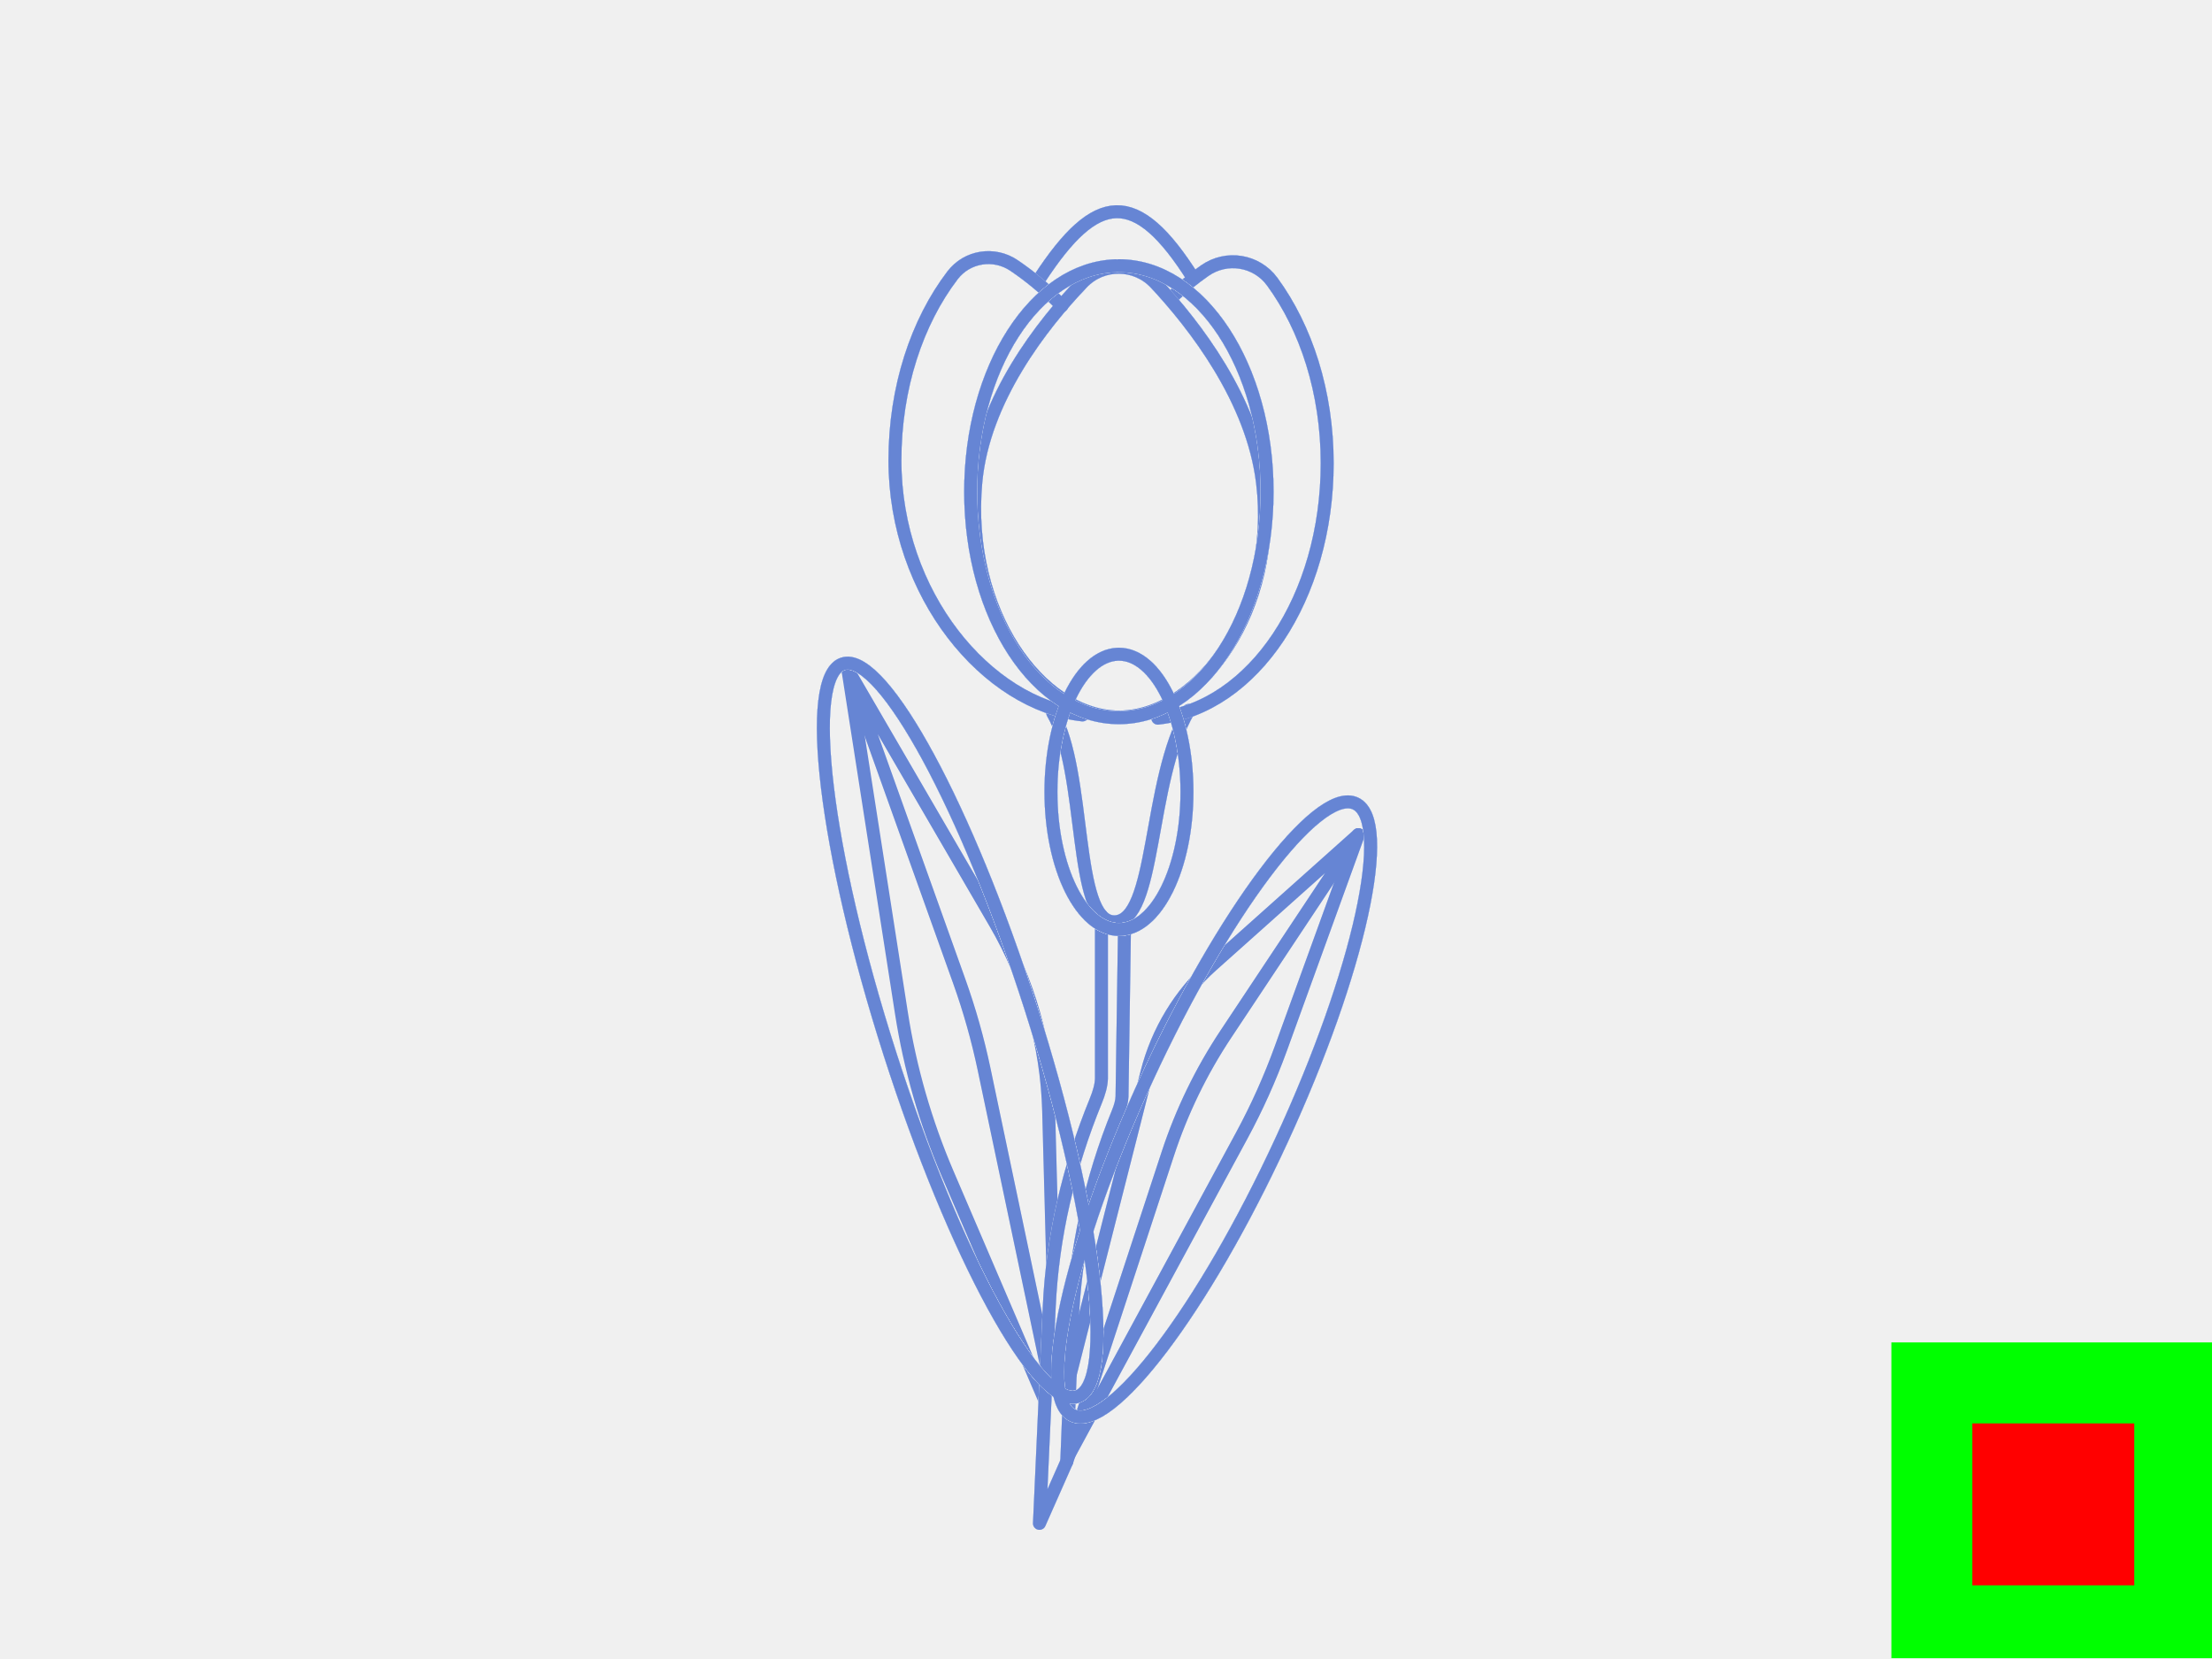
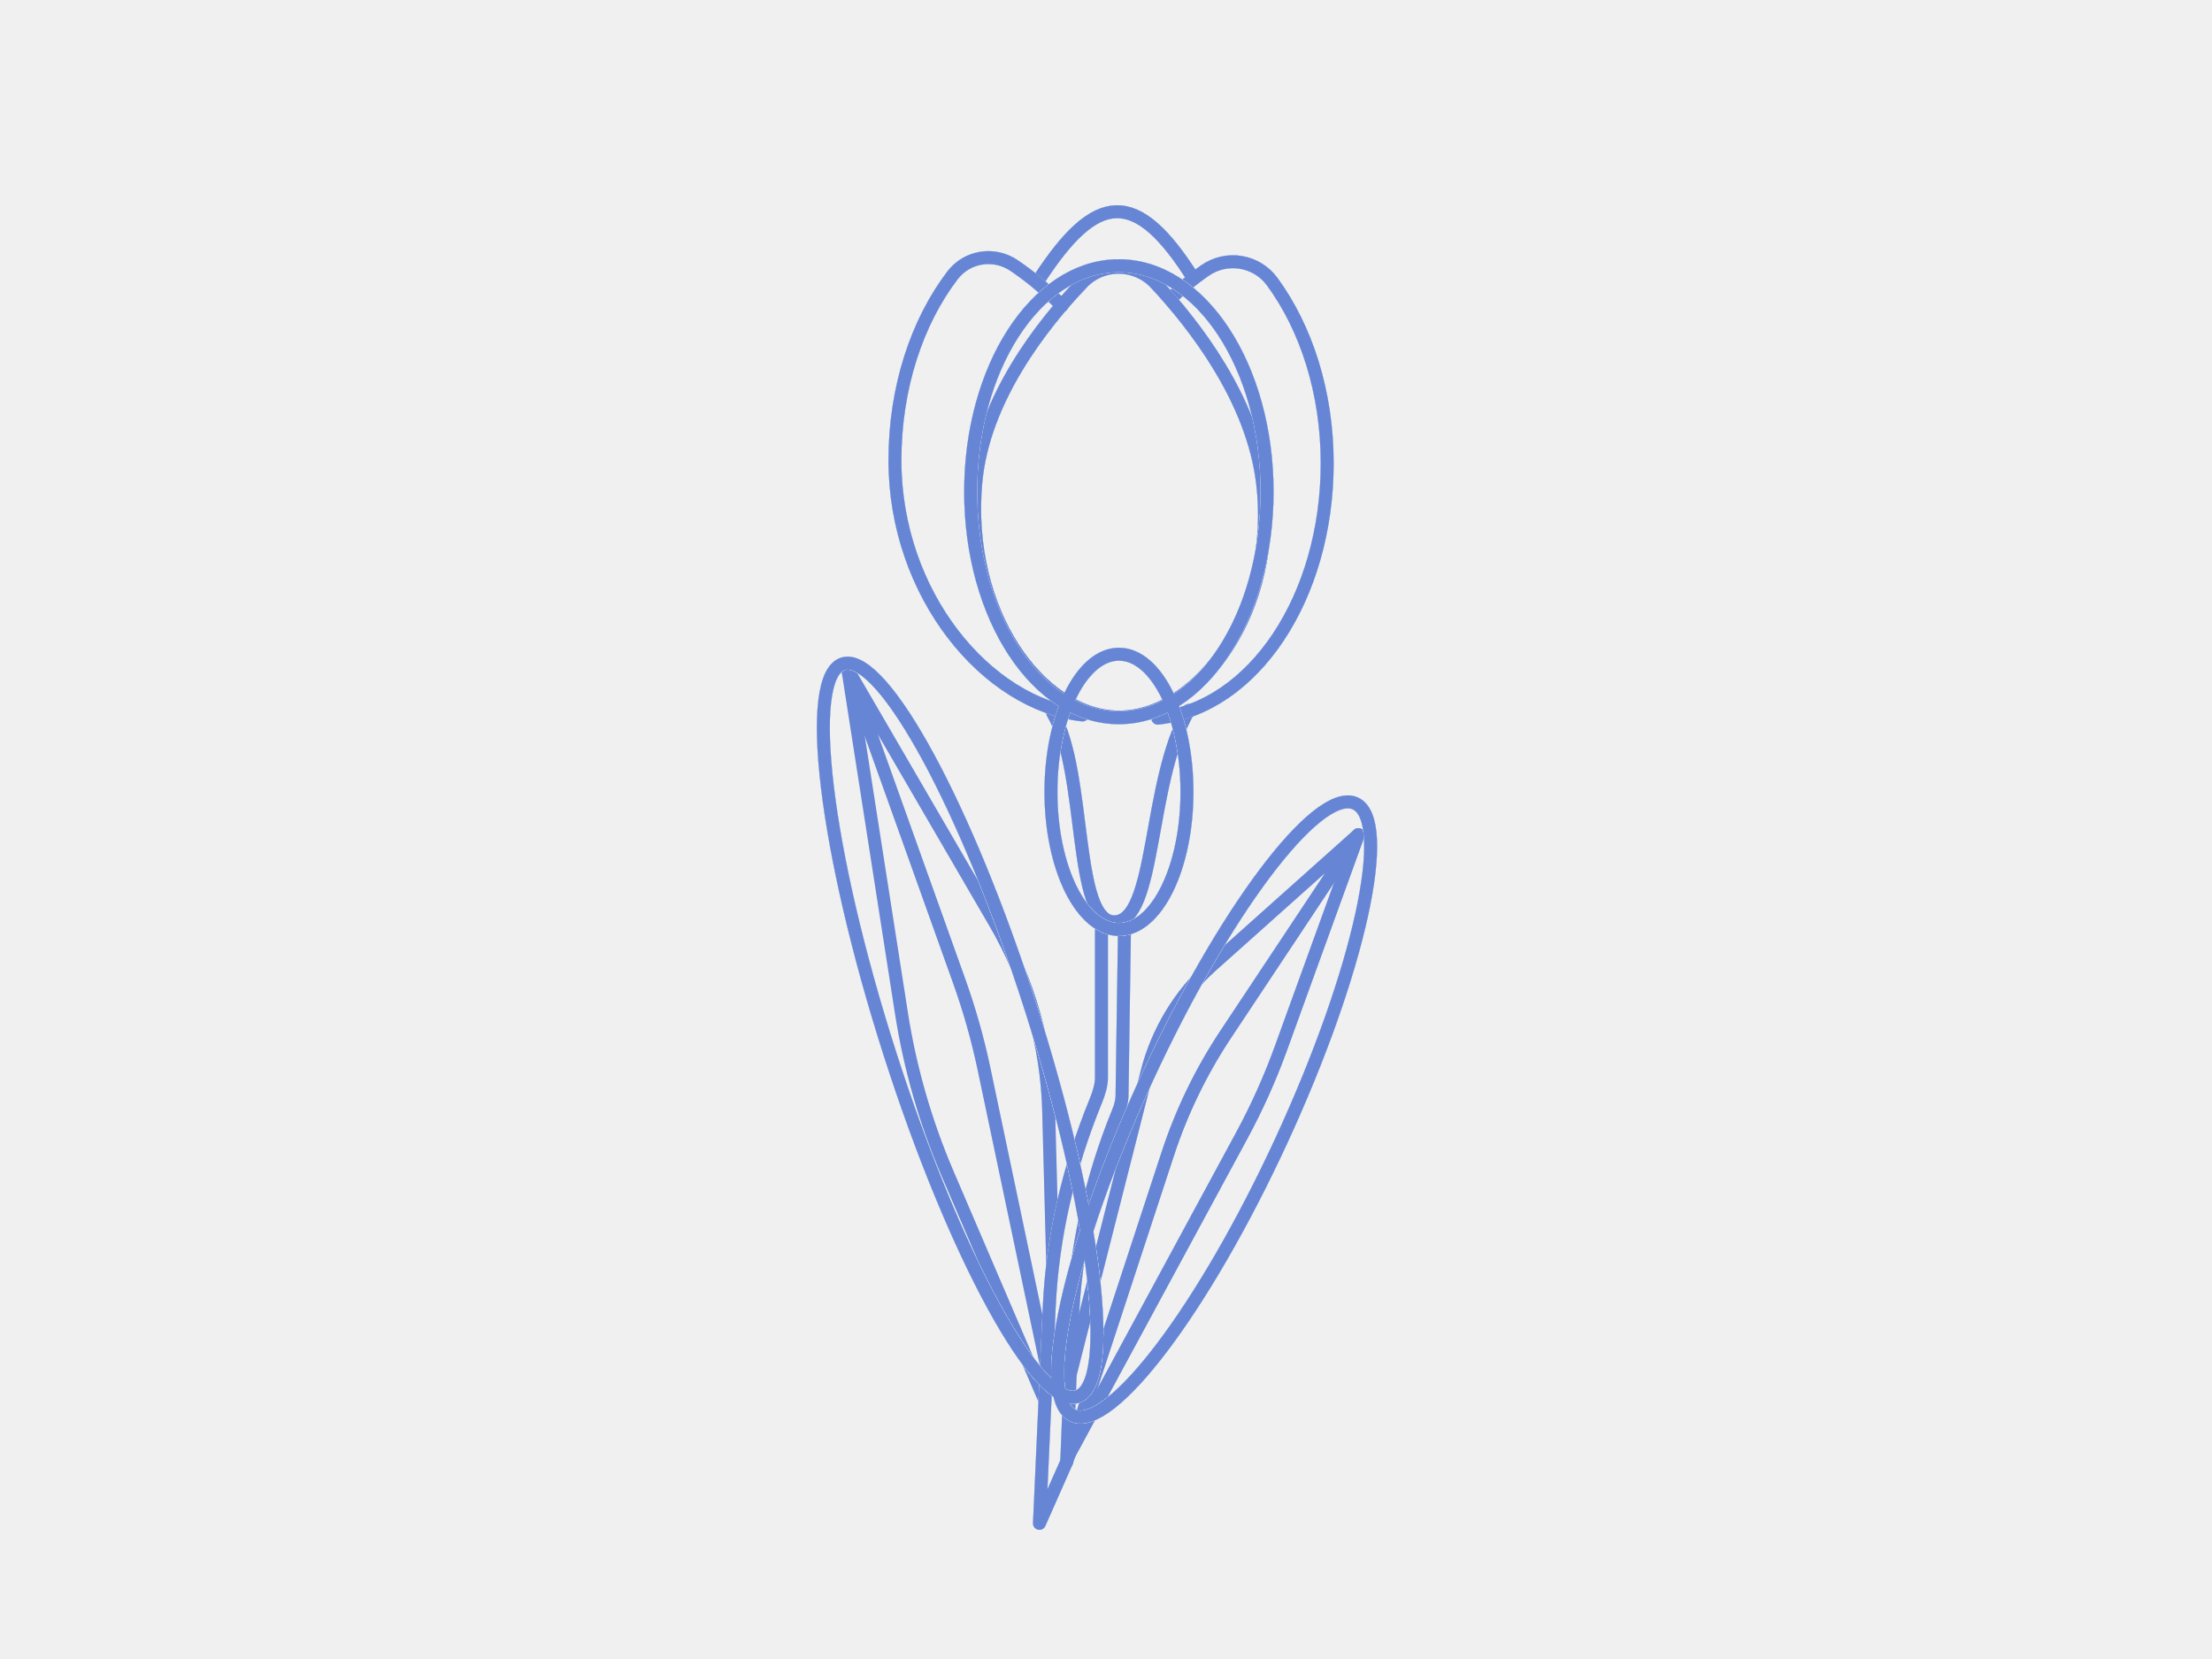
<svg xmlns="http://www.w3.org/2000/svg" width="1366" height="1024" viewBox="0 0 1366 1024" fill="none">
-   <g id="flower3" clip-path="url(#clip0)">
-     <g id="step s-multistep-result">
+   <g id="flower3">
+     <g id="step s-multistep-brush">
      <g id="input">
-         <rect id="appear d1" x="1220.5" y="881.5" width="95" height="95" stroke="#999999" stroke-width="5" />
-         <path id="draw-line d2" d="M1234 923C1263.2 954.2 1263 964.5 1263 964.5C1263 964.5 1292 891 1314 865" stroke="#0000FF" stroke-opacity="0.1" stroke-width="10" stroke-linecap="round" stroke-linejoin="round" />
-       </g>
-       <g id="template">
-         <rect id="Rectangle 6" x="1193" y="854" width="150" height="150" fill="#FF0000" stroke="#00FF00" stroke-width="50" />
-       </g>
-     </g>
-     <g id="step s-multistep-brush">
-       <g id="input_2">
        <g id="ref">
          <path id="Vector" d="M690.948 164.09C741.502 164.09 782.484 226.576 782.484 303.657C782.484 380.737 741.502 443.223 690.948 443.223C640.394 443.223 599.412 380.737 599.412 303.657C599.412 227.568 639.345 165.701 689 164.121" stroke="#CBD8F1" stroke-width="8" stroke-miterlimit="10" stroke-linecap="round" stroke-linejoin="round" />
          <path id="Vector_2" d="M691 404C714.196 404 733 442.056 733 489C733 535.944 714.196 574 691 574C667.804 574 649 535.944 649 489C649 442.66 667.323 404.981 690.106 404.019" stroke="#CBD8F1" stroke-width="8" stroke-miterlimit="10" stroke-linecap="round" stroke-linejoin="round" />
          <path id="Vector_3" d="M837.038 496.177C859.976 506.768 839.506 599.958 791.318 704.322C743.129 808.687 685.47 884.706 662.532 874.115C639.595 863.524 660.064 770.334 708.253 665.969C755.821 562.948 812.617 487.548 836.135 495.811" stroke="#CBD8F1" stroke-width="8" stroke-miterlimit="10" stroke-linecap="round" stroke-linejoin="round" />
          <path id="Vector_4" d="M520.572 409.935C496.508 417.632 509.4 525.175 549.367 650.14C589.334 775.106 641.242 870.171 665.306 862.475C689.37 854.779 676.478 747.235 636.51 622.27C597.058 498.913 545.97 404.692 521.515 409.689" stroke="#CBD8F1" stroke-width="8" stroke-miterlimit="10" stroke-linecap="round" stroke-linejoin="round" />
        </g>
        <g id="ref g-template">
          <path id="d" d="M650.111 781.014L647.59 686.111C646.508 645.343 635.195 605.484 614.672 570.221L523.615 413.698L592.341 605.865C598.686 623.607 603.814 641.767 607.699 660.21L646.299 843.653" stroke="#CBD8F1" stroke-width="8" stroke-miterlimit="10" stroke-linecap="round" stroke-linejoin="round" />
          <path id="d_2" d="M660.206 898.244L766.831 701.248C776.201 683.936 784.267 665.96 790.981 647.456L838.84 515.409" stroke="#CBD8F1" stroke-width="8" stroke-miterlimit="10" stroke-linecap="round" stroke-linejoin="round" />
          <path id="d_3" d="M658.767 902.605L721.161 712.527C729.744 686.369 741.819 661.475 757.067 638.536L838.84 515.409L748.361 596.207C728.723 613.741 714.766 636.742 708.286 662.249L660.895 848.777" stroke="#CBD8F1" stroke-width="8" stroke-miterlimit="10" stroke-linecap="round" stroke-linejoin="round" />
          <path id="d_4" d="M680.188 565.466V666.021C680.078 670.187 678.75 674.868 676.708 679.844C660.108 720.403 649.926 763.309 647.946 807.087L641.896 940.744L658.767 902.605L662.149 816.745C663.907 772.131 673.622 728.23 690.468 686.872C691.895 683.371 692.792 680.102 692.891 677.19L694.477 569.262" stroke="#CBD8F1" stroke-width="8" stroke-miterlimit="10" stroke-linecap="round" stroke-linejoin="round" />
          <path id="d_5" d="M734.109 438.702C708.458 482.505 714.373 569.262 688.07 569.262C662.407 569.262 671.384 476.509 650.111 440.324" stroke="#CBD8F1" stroke-width="8" stroke-miterlimit="10" stroke-linecap="round" stroke-linejoin="round" />
          <path id="d_6" d="M642 172C677 118.5 701.5 115.5 737 172" stroke="#CBD8F1" stroke-width="8" stroke-miterlimit="10" stroke-linecap="round" stroke-linejoin="round" />
          <path id="d_7" d="M723.3 183.933C729.977 177.691 736.937 172.052 744.057 167.088C757.51 157.713 775.93 160.699 785.632 173.919C806.598 202.511 819.595 242.185 819.595 286.037C819.595 368.937 774.012 437.049 715 443.5" stroke="#CBD8F1" stroke-width="8" stroke-miterlimit="10" stroke-linecap="round" stroke-linejoin="round" />
          <path id="d_8" d="M655.742 188.799C646.409 179.227 636.461 170.86 626.157 163.918C613.872 155.624 597.235 158.217 588.246 170C566.321 198.751 552.66 239.31 552.66 284.28C552.66 367.18 609.501 435.049 668.5 441.5" stroke="#CBD8F1" stroke-width="8" stroke-miterlimit="10" stroke-linecap="round" stroke-linejoin="round" />
          <path id="d_9" d="M691.132 442.818C642.241 442.818 595.403 377.636 602.596 297.943C607.244 246.51 643.729 200.348 668.383 174.583C680.754 161.657 701.461 161.903 713.66 174.976C737.786 200.815 773.434 246.768 779.668 297.943C789.235 376.354 741.271 441.149 693 442.786" stroke="#CBD8F1" stroke-width="8" stroke-miterlimit="10" stroke-linecap="round" stroke-linejoin="round" />
        </g>
        <path id="draw-line rgb-template" d="M645.327 865.044L585.16 724.728C571.559 693.003 561.98 659.706 556.668 625.61L523.615 413.698" stroke="#6685D4" stroke-width="8" stroke-miterlimit="10" stroke-linecap="round" stroke-linejoin="round" />
      </g>
    </g>
-     <g id="step s-multistep-brush_2">
-       <g id="input_3">
+     <g id="step s-multistep-brush shadow-size-30">
+       <g id="input_2">
        <g id="ref_2">
          <path id="Vector_5" d="M690.948 164.09C741.502 164.09 782.484 226.576 782.484 303.657C782.484 380.737 741.502 443.223 690.948 443.223C640.394 443.223 599.412 380.737 599.412 303.657C599.412 227.568 639.345 165.701 689 164.121" stroke="#CBD8F1" stroke-width="8" stroke-miterlimit="10" stroke-linecap="round" stroke-linejoin="round" />
          <path id="Vector_6" d="M691 404C714.196 404 733 442.056 733 489C733 535.944 714.196 574 691 574C667.804 574 649 535.944 649 489C649 442.66 667.323 404.981 690.106 404.019" stroke="#CBD8F1" stroke-width="8" stroke-miterlimit="10" stroke-linecap="round" stroke-linejoin="round" />
          <path id="Vector_7" d="M837.038 496.177C859.976 506.768 839.506 599.958 791.318 704.322C743.129 808.687 685.47 884.706 662.532 874.115C639.595 863.524 660.064 770.334 708.253 665.969C755.821 562.948 812.617 487.548 836.135 495.811" stroke="#CBD8F1" stroke-width="8" stroke-miterlimit="10" stroke-linecap="round" stroke-linejoin="round" />
          <path id="Vector_8" d="M520.572 409.935C496.508 417.632 509.4 525.175 549.367 650.14C589.334 775.106 641.242 870.171 665.306 862.475C689.37 854.779 676.478 747.235 636.51 622.27C597.058 498.913 545.97 404.692 521.515 409.689" stroke="#CBD8F1" stroke-width="8" stroke-miterlimit="10" stroke-linecap="round" stroke-linejoin="round" />
        </g>
        <g id="ref g-template_2">
          <path id="d_10" d="M660.206 898.244L766.831 701.248C776.201 683.936 784.267 665.96 790.981 647.456L838.84 515.409" stroke="#CBD8F1" stroke-width="8" stroke-miterlimit="10" stroke-linecap="round" stroke-linejoin="round" />
          <path id="d_11" d="M658.767 902.605L721.161 712.527C729.744 686.369 741.819 661.475 757.067 638.536L838.84 515.409L748.361 596.207C728.723 613.741 714.766 636.742 708.286 662.249L660.895 848.777" stroke="#CBD8F1" stroke-width="8" stroke-miterlimit="10" stroke-linecap="round" stroke-linejoin="round" />
          <path id="d_12" d="M680.188 565.466V666.021C680.078 670.187 678.75 674.868 676.708 679.844C660.108 720.403 649.926 763.309 647.946 807.087L641.896 940.744L658.767 902.605L662.149 816.745C663.907 772.131 673.622 728.23 690.468 686.872C691.895 683.371 692.792 680.102 692.891 677.19L694.477 569.262" stroke="#CBD8F1" stroke-width="8" stroke-miterlimit="10" stroke-linecap="round" stroke-linejoin="round" />
          <path id="d_13" d="M734.109 438.702C708.458 482.505 714.373 569.262 688.07 569.262C662.407 569.262 671.384 476.509 650.111 440.324" stroke="#CBD8F1" stroke-width="8" stroke-miterlimit="10" stroke-linecap="round" stroke-linejoin="round" />
          <path id="d_14" d="M642 172C677 118.5 701.5 115.5 737 172" stroke="#CBD8F1" stroke-width="8" stroke-miterlimit="10" stroke-linecap="round" stroke-linejoin="round" />
          <path id="d_15" d="M723.3 183.933C729.977 177.691 736.937 172.052 744.057 167.088C757.51 157.713 775.93 160.699 785.632 173.919C806.598 202.511 819.595 242.185 819.595 286.037C819.595 368.937 774.012 437.049 715 443.5" stroke="#CBD8F1" stroke-width="8" stroke-miterlimit="10" stroke-linecap="round" stroke-linejoin="round" />
          <path id="d_16" d="M655.742 188.799C646.409 179.227 636.461 170.86 626.157 163.918C613.872 155.624 597.235 158.217 588.246 170C566.321 198.751 552.66 239.31 552.66 284.28C552.66 367.18 609.501 435.049 668.5 441.5" stroke="#CBD8F1" stroke-width="8" stroke-miterlimit="10" stroke-linecap="round" stroke-linejoin="round" />
          <path id="d_17" d="M691.132 442.818C642.241 442.818 595.403 377.636 602.596 297.943C607.244 246.51 643.729 200.348 668.383 174.583C680.754 161.657 701.461 161.903 713.66 174.976C737.786 200.815 773.434 246.768 779.668 297.943C789.235 376.354 741.271 441.149 693 442.786" stroke="#CBD8F1" stroke-width="8" stroke-miterlimit="10" stroke-linecap="round" stroke-linejoin="round" />
        </g>
        <path id="draw-line rgb-template_2" d="M650.111 781.014L647.59 686.111C646.508 645.343 635.195 605.484 614.672 570.221L523.615 413.698L592.341 605.865C598.686 623.607 603.814 641.767 607.699 660.21L646.299 843.653" stroke="#6685D4" stroke-width="8" stroke-miterlimit="10" stroke-linecap="round" stroke-linejoin="round" />
      </g>
    </g>
-     <g id="step s-multistep-brush_3">
-       <g id="input_4">
+     <g id="step s-multistep-brush_2">
+       <g id="input_3">
        <g id="ref_3">
          <path id="Vector_9" d="M690.948 164.09C741.502 164.09 782.484 226.576 782.484 303.657C782.484 380.737 741.502 443.223 690.948 443.223C640.394 443.223 599.412 380.737 599.412 303.657C599.412 227.568 639.345 165.701 689 164.121" stroke="#CBD8F1" stroke-width="8" stroke-miterlimit="10" stroke-linecap="round" stroke-linejoin="round" />
          <path id="Vector_10" d="M691 404C714.196 404 733 442.056 733 489C733 535.944 714.196 574 691 574C667.804 574 649 535.944 649 489C649 442.66 667.323 404.981 690.106 404.019" stroke="#CBD8F1" stroke-width="8" stroke-miterlimit="10" stroke-linecap="round" stroke-linejoin="round" />
          <path id="Vector_11" d="M837.038 496.177C859.976 506.768 839.506 599.958 791.318 704.322C743.129 808.687 685.47 884.706 662.532 874.115C639.595 863.524 660.064 770.334 708.253 665.969C755.821 562.948 812.617 487.548 836.135 495.811" stroke="#CBD8F1" stroke-width="8" stroke-miterlimit="10" stroke-linecap="round" stroke-linejoin="round" />
          <path id="Vector_12" d="M520.572 409.935C496.508 417.632 509.4 525.175 549.367 650.14C589.334 775.106 641.242 870.171 665.306 862.475C689.37 854.779 676.478 747.235 636.51 622.27C597.058 498.913 545.97 404.692 521.515 409.689" stroke="#CBD8F1" stroke-width="8" stroke-miterlimit="10" stroke-linecap="round" stroke-linejoin="round" />
        </g>
        <g id="ref g-template_3">
          <path id="d_18" d="M680.188 565.466V666.021C680.078 670.187 678.75 674.868 676.708 679.844C660.108 720.403 649.926 763.309 647.946 807.087L641.896 940.744L658.767 902.605L662.149 816.745C663.907 772.131 673.622 728.23 690.468 686.872C691.895 683.371 692.792 680.102 692.891 677.19L694.477 569.262" stroke="#CBD8F1" stroke-width="8" stroke-miterlimit="10" stroke-linecap="round" stroke-linejoin="round" />
          <path id="d_19" d="M734.109 438.702C708.458 482.505 714.373 569.262 688.07 569.262C662.407 569.262 671.384 476.509 650.111 440.324" stroke="#CBD8F1" stroke-width="8" stroke-miterlimit="10" stroke-linecap="round" stroke-linejoin="round" />
          <path id="d_20" d="M642 172C677 118.5 701.5 115.5 737 172" stroke="#CBD8F1" stroke-width="8" stroke-miterlimit="10" stroke-linecap="round" stroke-linejoin="round" />
          <path id="d_21" d="M723.3 183.933C729.977 177.691 736.937 172.052 744.057 167.088C757.51 157.713 775.93 160.699 785.632 173.919C806.598 202.511 819.595 242.185 819.595 286.037C819.595 368.937 774.012 437.049 715 443.5" stroke="#CBD8F1" stroke-width="8" stroke-miterlimit="10" stroke-linecap="round" stroke-linejoin="round" />
          <path id="d_22" d="M655.742 188.799C646.409 179.227 636.461 170.86 626.157 163.918C613.872 155.624 597.235 158.217 588.246 170C566.321 198.751 552.66 239.31 552.66 284.28C552.66 367.18 609.501 435.049 668.5 441.5" stroke="#CBD8F1" stroke-width="8" stroke-miterlimit="10" stroke-linecap="round" stroke-linejoin="round" />
          <path id="d_23" d="M691.132 442.818C642.241 442.818 595.403 377.636 602.596 297.943C607.244 246.51 643.729 200.348 668.383 174.583C680.754 161.657 701.461 161.903 713.66 174.976C737.786 200.815 773.434 246.768 779.668 297.943C789.235 376.354 741.271 441.149 693 442.786" stroke="#CBD8F1" stroke-width="8" stroke-miterlimit="10" stroke-linecap="round" stroke-linejoin="round" />
        </g>
        <path id="draw-line rgb-template_3" d="M660.206 898.244L766.831 701.248C776.201 683.936 784.267 665.96 790.981 647.456L838.84 515.409" stroke="#6685D4" stroke-width="8" stroke-miterlimit="10" stroke-linecap="round" stroke-linejoin="round" />
      </g>
    </g>
-     <g id="step s-multistep-brush_4">
-       <g id="input_5">
+     <g id="step s-multistep-brush shadow-size-30_2">
+       <g id="input_4">
        <g id="ref_4">
          <path id="Vector_13" d="M690.948 164.09C741.502 164.09 782.484 226.576 782.484 303.657C782.484 380.737 741.502 443.223 690.948 443.223C640.394 443.223 599.412 380.737 599.412 303.657C599.412 227.568 639.345 165.701 689 164.121" stroke="#CBD8F1" stroke-width="8" stroke-miterlimit="10" stroke-linecap="round" stroke-linejoin="round" />
          <path id="Vector_14" d="M691 404C714.196 404 733 442.056 733 489C733 535.944 714.196 574 691 574C667.804 574 649 535.944 649 489C649 442.66 667.323 404.981 690.106 404.019" stroke="#CBD8F1" stroke-width="8" stroke-miterlimit="10" stroke-linecap="round" stroke-linejoin="round" />
          <path id="Vector_15" d="M837.038 496.177C859.976 506.768 839.506 599.958 791.318 704.322C743.129 808.687 685.47 884.706 662.532 874.115C639.595 863.524 660.064 770.334 708.253 665.969C755.821 562.948 812.617 487.548 836.135 495.811" stroke="#CBD8F1" stroke-width="8" stroke-miterlimit="10" stroke-linecap="round" stroke-linejoin="round" />
          <path id="Vector_16" d="M520.572 409.935C496.508 417.632 509.4 525.175 549.367 650.14C589.334 775.106 641.242 870.171 665.306 862.475C689.37 854.779 676.478 747.235 636.51 622.27C597.058 498.913 545.97 404.692 521.515 409.689" stroke="#CBD8F1" stroke-width="8" stroke-miterlimit="10" stroke-linecap="round" stroke-linejoin="round" />
        </g>
        <g id="ref g-template_4">
          <path id="d_24" d="M680.188 565.466V666.021C680.078 670.187 678.75 674.868 676.708 679.844C660.108 720.403 649.926 763.309 647.946 807.087L641.896 940.744L658.767 902.605L662.149 816.745C663.907 772.131 673.622 728.23 690.468 686.872C691.895 683.371 692.792 680.102 692.891 677.19L694.477 569.262" stroke="#CBD8F1" stroke-width="8" stroke-miterlimit="10" stroke-linecap="round" stroke-linejoin="round" />
          <path id="d_25" d="M734.109 438.702C708.458 482.505 714.373 569.262 688.07 569.262C662.407 569.262 671.384 476.509 650.111 440.324" stroke="#CBD8F1" stroke-width="8" stroke-miterlimit="10" stroke-linecap="round" stroke-linejoin="round" />
          <path id="d_26" d="M642 172C677 118.5 701.5 115.5 737 172" stroke="#CBD8F1" stroke-width="8" stroke-miterlimit="10" stroke-linecap="round" stroke-linejoin="round" />
          <path id="d_27" d="M723.3 183.933C729.977 177.691 736.937 172.052 744.057 167.088C757.51 157.713 775.93 160.699 785.632 173.919C806.598 202.511 819.595 242.185 819.595 286.037C819.595 368.937 774.012 437.049 715 443.5" stroke="#CBD8F1" stroke-width="8" stroke-miterlimit="10" stroke-linecap="round" stroke-linejoin="round" />
          <path id="d_28" d="M655.742 188.799C646.409 179.227 636.461 170.86 626.157 163.918C613.872 155.624 597.235 158.217 588.246 170C566.321 198.751 552.66 239.31 552.66 284.28C552.66 367.18 609.501 435.049 668.5 441.5" stroke="#CBD8F1" stroke-width="8" stroke-miterlimit="10" stroke-linecap="round" stroke-linejoin="round" />
          <path id="d_29" d="M691.132 442.818C642.241 442.818 595.403 377.636 602.596 297.943C607.244 246.51 643.729 200.348 668.383 174.583C680.754 161.657 701.461 161.903 713.66 174.976C737.786 200.815 773.434 246.768 779.668 297.943C789.235 376.354 741.271 441.149 693 442.786" stroke="#CBD8F1" stroke-width="8" stroke-miterlimit="10" stroke-linecap="round" stroke-linejoin="round" />
        </g>
        <path id="draw-line rgb-template_4" d="M658.767 902.605L721.161 712.527C729.744 686.369 741.819 661.475 757.067 638.536L838.84 515.409L748.361 596.207C728.723 613.741 714.766 636.742 708.286 662.249L660.895 848.777" stroke="#6685D4" stroke-width="8" stroke-miterlimit="10" stroke-linecap="round" stroke-linejoin="round" />
      </g>
    </g>
-     <g id="step s-multistep-brush_5">
-       <g id="input_6">
+     <g id="step s-multistep-brush shadow-size-20">
+       <g id="input_5">
        <g id="ref_5">
          <path id="Vector_17" d="M690.948 164.09C741.502 164.09 782.484 226.576 782.484 303.657C782.484 380.737 741.502 443.223 690.948 443.223C640.394 443.223 599.412 380.737 599.412 303.657C599.412 227.568 639.345 165.701 689 164.121" stroke="#CBD8F1" stroke-width="8" stroke-miterlimit="10" stroke-linecap="round" stroke-linejoin="round" />
          <path id="Vector_18" d="M691 404C714.196 404 733 442.056 733 489C733 535.944 714.196 574 691 574C667.804 574 649 535.944 649 489C649 442.66 667.323 404.981 690.106 404.019" stroke="#CBD8F1" stroke-width="8" stroke-miterlimit="10" stroke-linecap="round" stroke-linejoin="round" />
          <path id="Vector_19" d="M837.038 496.177C859.976 506.768 839.506 599.958 791.318 704.322C743.129 808.687 685.47 884.706 662.532 874.115C639.595 863.524 660.064 770.334 708.253 665.969C755.821 562.948 812.617 487.548 836.135 495.811" stroke="#CBD8F1" stroke-width="8" stroke-miterlimit="10" stroke-linecap="round" stroke-linejoin="round" />
          <path id="Vector_20" d="M520.572 409.935C496.508 417.632 509.4 525.175 549.367 650.14C589.334 775.106 641.242 870.171 665.306 862.475C689.37 854.779 676.478 747.235 636.51 622.27C597.058 498.913 545.97 404.692 521.515 409.689" stroke="#CBD8F1" stroke-width="8" stroke-miterlimit="10" stroke-linecap="round" stroke-linejoin="round" />
        </g>
        <g id="ref g-template_5">
          <path id="d_30" d="M734.109 438.702C708.458 482.505 714.373 569.262 688.07 569.262C662.407 569.262 671.384 476.509 650.111 440.324" stroke="#CBD8F1" stroke-width="8" stroke-miterlimit="10" stroke-linecap="round" stroke-linejoin="round" />
          <path id="d_31" d="M642 172C677 118.5 701.5 115.5 737 172" stroke="#CBD8F1" stroke-width="8" stroke-miterlimit="10" stroke-linecap="round" stroke-linejoin="round" />
          <path id="d_32" d="M723.3 183.933C729.977 177.691 736.937 172.052 744.057 167.088C757.51 157.713 775.93 160.699 785.632 173.919C806.598 202.511 819.595 242.185 819.595 286.037C819.595 368.937 774.012 437.049 715 443.5" stroke="#CBD8F1" stroke-width="8" stroke-miterlimit="10" stroke-linecap="round" stroke-linejoin="round" />
          <path id="d_33" d="M655.742 188.799C646.409 179.227 636.461 170.86 626.157 163.918C613.872 155.624 597.235 158.217 588.246 170C566.321 198.751 552.66 239.31 552.66 284.28C552.66 367.18 609.501 435.049 668.5 441.5" stroke="#CBD8F1" stroke-width="8" stroke-miterlimit="10" stroke-linecap="round" stroke-linejoin="round" />
          <path id="d_34" d="M691.132 442.818C642.241 442.818 595.403 377.636 602.596 297.943C607.244 246.51 643.729 200.348 668.383 174.583C680.754 161.657 701.461 161.903 713.66 174.976C737.786 200.815 773.434 246.768 779.668 297.943C789.235 376.354 741.271 441.149 693 442.786" stroke="#CBD8F1" stroke-width="8" stroke-miterlimit="10" stroke-linecap="round" stroke-linejoin="round" />
        </g>
        <path id="draw-line rgb-template_5" d="M680.188 565.466V666.021C680.078 670.187 678.75 674.868 676.708 679.844C660.108 720.403 649.926 763.309 647.946 807.087L641.896 940.744L658.767 902.605L662.149 816.745C663.907 772.131 673.622 728.23 690.468 686.872C691.895 683.371 692.792 680.102 692.891 677.19L694.477 569.262" stroke="#6685D4" stroke-width="8" stroke-miterlimit="10" stroke-linecap="round" stroke-linejoin="round" />
      </g>
    </g>
-     <g id="step s-multistep-brush_6">
-       <g id="input_7">
+     <g id="step s-multistep-brush_3">
+       <g id="input_6">
        <g id="ref_6">
          <path id="Vector_21" d="M690.948 164.09C741.502 164.09 782.484 226.576 782.484 303.657C782.484 380.737 741.502 443.223 690.948 443.223C640.394 443.223 599.412 380.737 599.412 303.657C599.412 227.568 639.345 165.701 689 164.121" stroke="#CBD8F1" stroke-width="8" stroke-miterlimit="10" stroke-linecap="round" stroke-linejoin="round" />
          <path id="Vector_22" d="M691 404C714.196 404 733 442.056 733 489C733 535.944 714.196 574 691 574C667.804 574 649 535.944 649 489C649 442.66 667.323 404.981 690.106 404.019" stroke="#CBD8F1" stroke-width="8" stroke-miterlimit="10" stroke-linecap="round" stroke-linejoin="round" />
          <path id="Vector_23" d="M837.038 496.177C859.976 506.768 839.506 599.958 791.318 704.322C743.129 808.687 685.47 884.706 662.532 874.115C639.595 863.524 660.064 770.334 708.253 665.969C755.821 562.948 812.617 487.548 836.135 495.811" stroke="#CBD8F1" stroke-width="8" stroke-miterlimit="10" stroke-linecap="round" stroke-linejoin="round" />
          <path id="Vector_24" d="M520.572 409.935C496.508 417.632 509.4 525.175 549.367 650.14C589.334 775.106 641.242 870.171 665.306 862.475C689.37 854.779 676.478 747.235 636.51 622.27C597.058 498.913 545.97 404.692 521.515 409.689" stroke="#CBD8F1" stroke-width="8" stroke-miterlimit="10" stroke-linecap="round" stroke-linejoin="round" />
        </g>
        <g id="ref g-template_6">
          <path id="d_35" d="M642 172C677 118.5 701.5 115.5 737 172" stroke="#CBD8F1" stroke-width="8" stroke-miterlimit="10" stroke-linecap="round" stroke-linejoin="round" />
          <path id="d_36" d="M723.3 183.933C729.977 177.691 736.937 172.052 744.057 167.088C757.51 157.713 775.93 160.699 785.632 173.919C806.598 202.511 819.595 242.185 819.595 286.037C819.595 368.937 774.012 437.049 715 443.5" stroke="#CBD8F1" stroke-width="8" stroke-miterlimit="10" stroke-linecap="round" stroke-linejoin="round" />
          <path id="d_37" d="M655.742 188.799C646.409 179.227 636.461 170.86 626.157 163.918C613.872 155.624 597.235 158.217 588.246 170C566.321 198.751 552.66 239.31 552.66 284.28C552.66 367.18 609.501 435.049 668.5 441.5" stroke="#CBD8F1" stroke-width="8" stroke-miterlimit="10" stroke-linecap="round" stroke-linejoin="round" />
          <path id="d_38" d="M691.132 442.818C642.241 442.818 595.403 377.636 602.596 297.943C607.244 246.51 643.729 200.348 668.383 174.583C680.754 161.657 701.461 161.903 713.66 174.976C737.786 200.815 773.434 246.768 779.668 297.943C789.235 376.354 741.271 441.149 693 442.786" stroke="#CBD8F1" stroke-width="8" stroke-miterlimit="10" stroke-linecap="round" stroke-linejoin="round" />
        </g>
        <path id="draw-line rgb-template_6" d="M734.109 438.702C708.458 482.505 714.373 569.262 688.07 569.262C662.407 569.262 671.384 476.509 650.111 440.324" stroke="#6685D4" stroke-width="8" stroke-miterlimit="10" stroke-linecap="round" stroke-linejoin="round" />
      </g>
    </g>
-     <g id="step s-multistep-brush_7">
-       <g id="input_8">
+     <g id="step s-multistep-brush_4">
+       <g id="input_7">
        <g id="ref_7">
          <path id="Vector_25" d="M690.948 164.09C741.502 164.09 782.484 226.576 782.484 303.657C782.484 380.737 741.502 443.223 690.948 443.223C640.394 443.223 599.412 380.737 599.412 303.657C599.412 227.568 639.345 165.701 689 164.121" stroke="#CBD8F1" stroke-width="8" stroke-miterlimit="10" stroke-linecap="round" stroke-linejoin="round" />
          <path id="Vector_26" d="M691 404C714.196 404 733 442.056 733 489C733 535.944 714.196 574 691 574C667.804 574 649 535.944 649 489C649 442.66 667.323 404.981 690.106 404.019" stroke="#CBD8F1" stroke-width="8" stroke-miterlimit="10" stroke-linecap="round" stroke-linejoin="round" />
          <path id="Vector_27" d="M837.038 496.177C859.976 506.768 839.506 599.958 791.318 704.322C743.129 808.687 685.47 884.706 662.532 874.115C639.595 863.524 660.064 770.334 708.253 665.969C755.821 562.948 812.617 487.548 836.135 495.811" stroke="#CBD8F1" stroke-width="8" stroke-miterlimit="10" stroke-linecap="round" stroke-linejoin="round" />
          <path id="Vector_28" d="M520.572 409.935C496.508 417.632 509.4 525.175 549.367 650.14C589.334 775.106 641.242 870.171 665.306 862.475C689.37 854.779 676.478 747.235 636.51 622.27C597.058 498.913 545.97 404.692 521.515 409.689" stroke="#CBD8F1" stroke-width="8" stroke-miterlimit="10" stroke-linecap="round" stroke-linejoin="round" />
        </g>
        <g id="ref g-template_7">
          <path id="d_39" d="M723.3 183.933C729.977 177.691 736.937 172.052 744.057 167.088C757.51 157.713 775.93 160.699 785.632 173.919C806.598 202.511 819.595 242.185 819.595 286.037C819.595 368.937 774.012 437.049 715 443.5" stroke="#CBD8F1" stroke-width="8" stroke-miterlimit="10" stroke-linecap="round" stroke-linejoin="round" />
          <path id="d_40" d="M655.742 188.799C646.409 179.227 636.461 170.86 626.157 163.918C613.872 155.624 597.235 158.217 588.246 170C566.321 198.751 552.66 239.31 552.66 284.28C552.66 367.18 609.501 435.049 668.5 441.5" stroke="#CBD8F1" stroke-width="8" stroke-miterlimit="10" stroke-linecap="round" stroke-linejoin="round" />
          <path id="d_41" d="M691.132 442.818C642.241 442.818 595.403 377.636 602.596 297.943C607.244 246.51 643.729 200.348 668.383 174.583C680.754 161.657 701.461 161.903 713.66 174.976C737.786 200.815 773.434 246.768 779.668 297.943C789.235 376.354 741.271 441.149 693 442.786" stroke="#CBD8F1" stroke-width="8" stroke-miterlimit="10" stroke-linecap="round" stroke-linejoin="round" />
        </g>
        <path id="draw-line rgb-template_7" d="M642 172C677 118.5 701.5 115.5 737 172" stroke="#6685D4" stroke-width="8" stroke-miterlimit="10" stroke-linecap="round" stroke-linejoin="round" />
      </g>
    </g>
-     <g id="step s-multistep-brush_8">
-       <g id="input_9">
+     <g id="step s-multistep-brush_5">
+       <g id="input_8">
        <g id="ref_8">
          <path id="Vector_29" d="M690.948 164.09C741.502 164.09 782.484 226.576 782.484 303.657C782.484 380.737 741.502 443.223 690.948 443.223C640.394 443.223 599.412 380.737 599.412 303.657C599.412 227.568 639.345 165.701 689 164.121" stroke="#CBD8F1" stroke-width="8" stroke-miterlimit="10" stroke-linecap="round" stroke-linejoin="round" />
          <path id="Vector_30" d="M691 404C714.196 404 733 442.056 733 489C733 535.944 714.196 574 691 574C667.804 574 649 535.944 649 489C649 442.66 667.323 404.981 690.106 404.019" stroke="#CBD8F1" stroke-width="8" stroke-miterlimit="10" stroke-linecap="round" stroke-linejoin="round" />
          <path id="Vector_31" d="M837.038 496.177C859.976 506.768 839.506 599.958 791.318 704.322C743.129 808.687 685.47 884.706 662.532 874.115C639.595 863.524 660.064 770.334 708.253 665.969C755.821 562.948 812.617 487.548 836.135 495.811" stroke="#CBD8F1" stroke-width="8" stroke-miterlimit="10" stroke-linecap="round" stroke-linejoin="round" />
          <path id="Vector_32" d="M520.572 409.935C496.508 417.632 509.4 525.175 549.367 650.14C589.334 775.106 641.242 870.171 665.306 862.475C689.37 854.779 676.478 747.235 636.51 622.27C597.058 498.913 545.97 404.692 521.515 409.689" stroke="#CBD8F1" stroke-width="8" stroke-miterlimit="10" stroke-linecap="round" stroke-linejoin="round" />
        </g>
        <g id="ref g-template_8">
          <path id="d_42" d="M655.742 188.799C646.409 179.227 636.461 170.86 626.157 163.918C613.872 155.624 597.235 158.217 588.246 170C566.321 198.751 552.66 239.31 552.66 284.28C552.66 367.18 609.501 435.049 668.5 441.5" stroke="#CBD8F1" stroke-width="8" stroke-miterlimit="10" stroke-linecap="round" stroke-linejoin="round" />
          <path id="d_43" d="M691.132 442.818C642.241 442.818 595.403 377.636 602.596 297.943C607.244 246.51 643.729 200.348 668.383 174.583C680.754 161.657 701.461 161.903 713.66 174.976C737.786 200.815 773.434 246.768 779.668 297.943C789.235 376.354 741.271 441.149 693 442.786" stroke="#CBD8F1" stroke-width="8" stroke-miterlimit="10" stroke-linecap="round" stroke-linejoin="round" />
        </g>
        <path id="draw-line rgb-template_8" d="M723.3 183.933C729.977 177.691 736.937 172.052 744.057 167.088C757.51 157.713 775.93 160.699 785.632 173.919C806.598 202.511 819.595 242.185 819.595 286.037C819.595 368.937 774.012 437.049 715 443.5" stroke="#6685D4" stroke-width="8" stroke-miterlimit="10" stroke-linecap="round" stroke-linejoin="round" />
      </g>
    </g>
-     <g id="step s-multistep-brush_9">
-       <g id="input_10">
+     <g id="step s-multistep-brush_6">
+       <g id="input_9">
        <g id="ref_9">
          <path id="Vector_33" d="M690.948 164.09C741.502 164.09 782.484 226.576 782.484 303.657C782.484 380.737 741.502 443.223 690.948 443.223C640.394 443.223 599.412 380.737 599.412 303.657C599.412 227.568 639.345 165.701 689 164.121" stroke="#CBD8F1" stroke-width="8" stroke-miterlimit="10" stroke-linecap="round" stroke-linejoin="round" />
          <path id="Vector_34" d="M691 404C714.196 404 733 442.056 733 489C733 535.944 714.196 574 691 574C667.804 574 649 535.944 649 489C649 442.66 667.323 404.981 690.106 404.019" stroke="#CBD8F1" stroke-width="8" stroke-miterlimit="10" stroke-linecap="round" stroke-linejoin="round" />
          <path id="Vector_35" d="M837.038 496.177C859.976 506.768 839.506 599.958 791.318 704.322C743.129 808.687 685.47 884.706 662.532 874.115C639.595 863.524 660.064 770.334 708.253 665.969C755.821 562.948 812.617 487.548 836.135 495.811" stroke="#CBD8F1" stroke-width="8" stroke-miterlimit="10" stroke-linecap="round" stroke-linejoin="round" />
          <path id="Vector_36" d="M520.572 409.935C496.508 417.632 509.4 525.175 549.367 650.14C589.334 775.106 641.242 870.171 665.306 862.475C689.37 854.779 676.478 747.235 636.51 622.27C597.058 498.913 545.97 404.692 521.515 409.689" stroke="#CBD8F1" stroke-width="8" stroke-miterlimit="10" stroke-linecap="round" stroke-linejoin="round" />
        </g>
        <g id="ref g-template_9">
          <path id="d_44" d="M691.132 442.818C642.241 442.818 595.403 377.636 602.596 297.943C607.244 246.51 643.729 200.348 668.383 174.583C680.754 161.657 701.461 161.903 713.66 174.976C737.786 200.815 773.434 246.768 779.668 297.943C789.235 376.354 741.271 441.149 693 442.786" stroke="#CBD8F1" stroke-width="8" stroke-miterlimit="10" stroke-linecap="round" stroke-linejoin="round" />
        </g>
        <path id="draw-line rgb-template_9" d="M655.742 188.799C646.409 179.227 636.461 170.86 626.157 163.918C613.872 155.624 597.235 158.217 588.246 170C566.321 198.751 552.66 239.31 552.66 284.28C552.66 367.18 609.501 435.049 668.5 441.5" stroke="#6685D4" stroke-width="8" stroke-miterlimit="10" stroke-linecap="round" stroke-linejoin="round" />
      </g>
    </g>
    <g id="step s-multistep-first-brush">
-       <g id="input_11">
+       <g id="input_10">
        <g id="ref_10">
          <path id="Vector_37" d="M690.948 164.09C741.502 164.09 782.484 226.576 782.484 303.657C782.484 380.737 741.502 443.223 690.948 443.223C640.394 443.223 599.412 380.737 599.412 303.657C599.412 227.568 639.345 165.701 689 164.121" stroke="#CBD8F1" stroke-width="8" stroke-miterlimit="10" stroke-linecap="round" stroke-linejoin="round" />
          <path id="Vector_38" d="M691 404C714.196 404 733 442.056 733 489C733 535.944 714.196 574 691 574C667.804 574 649 535.944 649 489C649 442.66 667.323 404.981 690.106 404.019" stroke="#CBD8F1" stroke-width="8" stroke-miterlimit="10" stroke-linecap="round" stroke-linejoin="round" />
          <path id="Vector_39" d="M837.038 496.177C859.976 506.768 839.506 599.958 791.318 704.322C743.129 808.687 685.47 884.706 662.532 874.115C639.595 863.524 660.064 770.334 708.253 665.969C755.821 562.948 812.617 487.548 836.135 495.811" stroke="#CBD8F1" stroke-width="8" stroke-miterlimit="10" stroke-linecap="round" stroke-linejoin="round" />
          <path id="Vector_40" d="M520.572 409.935C496.508 417.632 509.4 525.175 549.367 650.14C589.334 775.106 641.242 870.171 665.306 862.475C689.37 854.779 676.478 747.235 636.51 622.27C597.058 498.913 545.97 404.692 521.515 409.689" stroke="#CBD8F1" stroke-width="8" stroke-miterlimit="10" stroke-linecap="round" stroke-linejoin="round" />
        </g>
        <path id="draw-line rgb-template_10" d="M691.132 442.818C642.241 442.818 595.403 377.636 602.596 297.943C607.244 246.51 643.729 200.348 668.383 174.583C680.754 161.657 701.461 161.903 713.66 174.976C737.786 200.815 773.434 246.768 779.668 297.943C789.235 376.354 741.271 441.149 693 442.786" stroke="#6685D4" stroke-width="8" stroke-miterlimit="10" stroke-linecap="round" stroke-linejoin="round" />
      </g>
    </g>
    <g id="step s-multistep">
-       <g id="input_12">
+       <g id="input_11">
        <g id="ref_11">
          <path id="Vector_41" d="M690.948 164.09C741.502 164.09 782.484 226.576 782.484 303.657C782.484 380.737 741.502 443.223 690.948 443.223C640.394 443.223 599.412 380.737 599.412 303.657C599.412 227.568 639.345 165.701 689 164.121" stroke="#CBD8F1" stroke-width="8" stroke-miterlimit="10" stroke-linecap="round" stroke-linejoin="round" />
          <path id="Vector_42" d="M691 404C714.196 404 733 442.056 733 489C733 535.944 714.196 574 691 574C667.804 574 649 535.944 649 489C649 442.66 667.323 404.981 690.106 404.019" stroke="#CBD8F1" stroke-width="8" stroke-miterlimit="10" stroke-linecap="round" stroke-linejoin="round" />
-           <path id="draw-line rgb-template_11" d="M520.572 409.935C496.508 417.632 509.4 525.175 549.367 650.14C589.334 775.106 641.242 870.171 665.306 862.475C689.37 854.779 676.478 747.235 636.51 622.27C597.058 498.913 545.97 404.692 521.515 409.689" stroke="#CBD8F1" stroke-width="8" stroke-miterlimit="10" stroke-linecap="round" stroke-linejoin="round" />
-         </g>
-         <path id="draw-line rgb-template_12" d="M837.038 496.177C859.976 506.768 839.506 599.958 791.318 704.322C743.129 808.687 685.47 884.706 662.532 874.115C639.595 863.524 660.064 770.334 708.253 665.969C755.821 562.948 812.617 487.548 836.135 495.811" stroke="#6685D4" stroke-width="8" stroke-miterlimit="10" stroke-linecap="round" stroke-linejoin="round" />
+           <path id="d_45" d="M520.572 409.935C496.508 417.632 509.4 525.175 549.367 650.14C589.334 775.106 641.242 870.171 665.306 862.475C689.37 854.779 676.478 747.235 636.51 622.27C597.058 498.913 545.97 404.692 521.515 409.689" stroke="#CBD8F1" stroke-width="8" stroke-miterlimit="10" stroke-linecap="round" stroke-linejoin="round" />
+         </g>
+         <path id="draw-line rgb-template_11" d="M837.038 496.177C859.976 506.768 839.506 599.958 791.318 704.322C743.129 808.687 685.47 884.706 662.532 874.115C639.595 863.524 660.064 770.334 708.253 665.969C755.821 562.948 812.617 487.548 836.135 495.811" stroke="#6685D4" stroke-width="8" stroke-miterlimit="10" stroke-linecap="round" stroke-linejoin="round" />
      </g>
    </g>
    <g id="step s-multistep_2">
-       <g id="input_13">
+       <g id="input_12">
        <g id="ref_12">
          <path id="Vector_43" d="M690.948 164.09C741.502 164.09 782.484 226.576 782.484 303.657C782.484 380.737 741.502 443.223 690.948 443.223C640.394 443.223 599.412 380.737 599.412 303.657C599.412 227.568 639.345 165.701 689 164.121" stroke="#CBD8F1" stroke-width="8" stroke-miterlimit="10" stroke-linecap="round" stroke-linejoin="round" />
          <path id="Vector_44" d="M691 404C714.196 404 733 442.056 733 489C733 535.944 714.196 574 691 574C667.804 574 649 535.944 649 489C649 442.66 667.323 404.981 690.106 404.019" stroke="#CBD8F1" stroke-width="8" stroke-miterlimit="10" stroke-linecap="round" stroke-linejoin="round" />
        </g>
-         <path id="draw-line rgb-template_13" d="M520.572 409.935C496.508 417.632 509.4 525.175 549.367 650.14C589.334 775.106 641.242 870.171 665.306 862.475C689.37 854.779 676.478 747.235 636.51 622.27C597.058 498.913 545.97 404.692 521.515 409.689" stroke="#6685D4" stroke-width="8" stroke-miterlimit="10" stroke-linecap="round" stroke-linejoin="round" />
+         <path id="draw-line rgb-template_12" d="M520.572 409.935C496.508 417.632 509.4 525.175 549.367 650.14C589.334 775.106 641.242 870.171 665.306 862.475C689.37 854.779 676.478 747.235 636.51 622.27C597.058 498.913 545.97 404.692 521.515 409.689" stroke="#6685D4" stroke-width="8" stroke-miterlimit="10" stroke-linecap="round" stroke-linejoin="round" />
      </g>
    </g>
    <g id="step s-multistep_3">
-       <g id="input_14">
+       <g id="input_13">
        <g id="ref_13">
          <path id="Vector_45" d="M690.948 164.09C741.502 164.09 782.484 226.576 782.484 303.657C782.484 380.737 741.502 443.223 690.948 443.223C640.394 443.223 599.412 380.737 599.412 303.657C599.412 227.568 639.345 165.701 689 164.121" stroke="#CBD8F1" stroke-width="8" stroke-miterlimit="10" stroke-linecap="round" stroke-linejoin="round" />
        </g>
-         <path id="draw-line rgb-template_14" d="M691 404C714.196 404 733 442.056 733 489C733 535.944 714.196 574 691 574C667.804 574 649 535.944 649 489C649 442.66 667.323 404.981 690.106 404.019" stroke="#6685D4" stroke-width="8" stroke-miterlimit="10" stroke-linecap="round" stroke-linejoin="round" />
+         <path id="draw-line rgb-template_13" d="M691 404C714.196 404 733 442.056 733 489C733 535.944 714.196 574 691 574C667.804 574 649 535.944 649 489C649 442.66 667.323 404.981 690.106 404.019" stroke="#6685D4" stroke-width="8" stroke-miterlimit="10" stroke-linecap="round" stroke-linejoin="round" />
      </g>
    </g>
    <g id="step s-multistep_4">
-       <g id="input_15">
-         <path id="draw-line rgb-template_15" d="M690.948 164.09C741.502 164.09 782.484 226.576 782.484 303.657C782.484 380.737 741.502 443.223 690.948 443.223C640.394 443.223 599.412 380.737 599.412 303.657C599.412 227.568 639.345 165.701 689 164.121" stroke="#6685D4" stroke-width="8" stroke-miterlimit="10" stroke-linecap="round" stroke-linejoin="round" />
+       <g id="input_14">
+         <path id="draw-line rgb-template_14" d="M690.948 164.09C741.502 164.09 782.484 226.576 782.484 303.657C782.484 380.737 741.502 443.223 690.948 443.223C640.394 443.223 599.412 380.737 599.412 303.657C599.412 227.568 639.345 165.701 689 164.121" stroke="#6685D4" stroke-width="8" stroke-miterlimit="10" stroke-linecap="round" stroke-linejoin="round" />
      </g>
    </g>
  </g>
-   <defs>
-     <clipPath id="clip0">
-       <rect width="1366" height="1024" fill="white" />
-     </clipPath>
-   </defs>
</svg>
